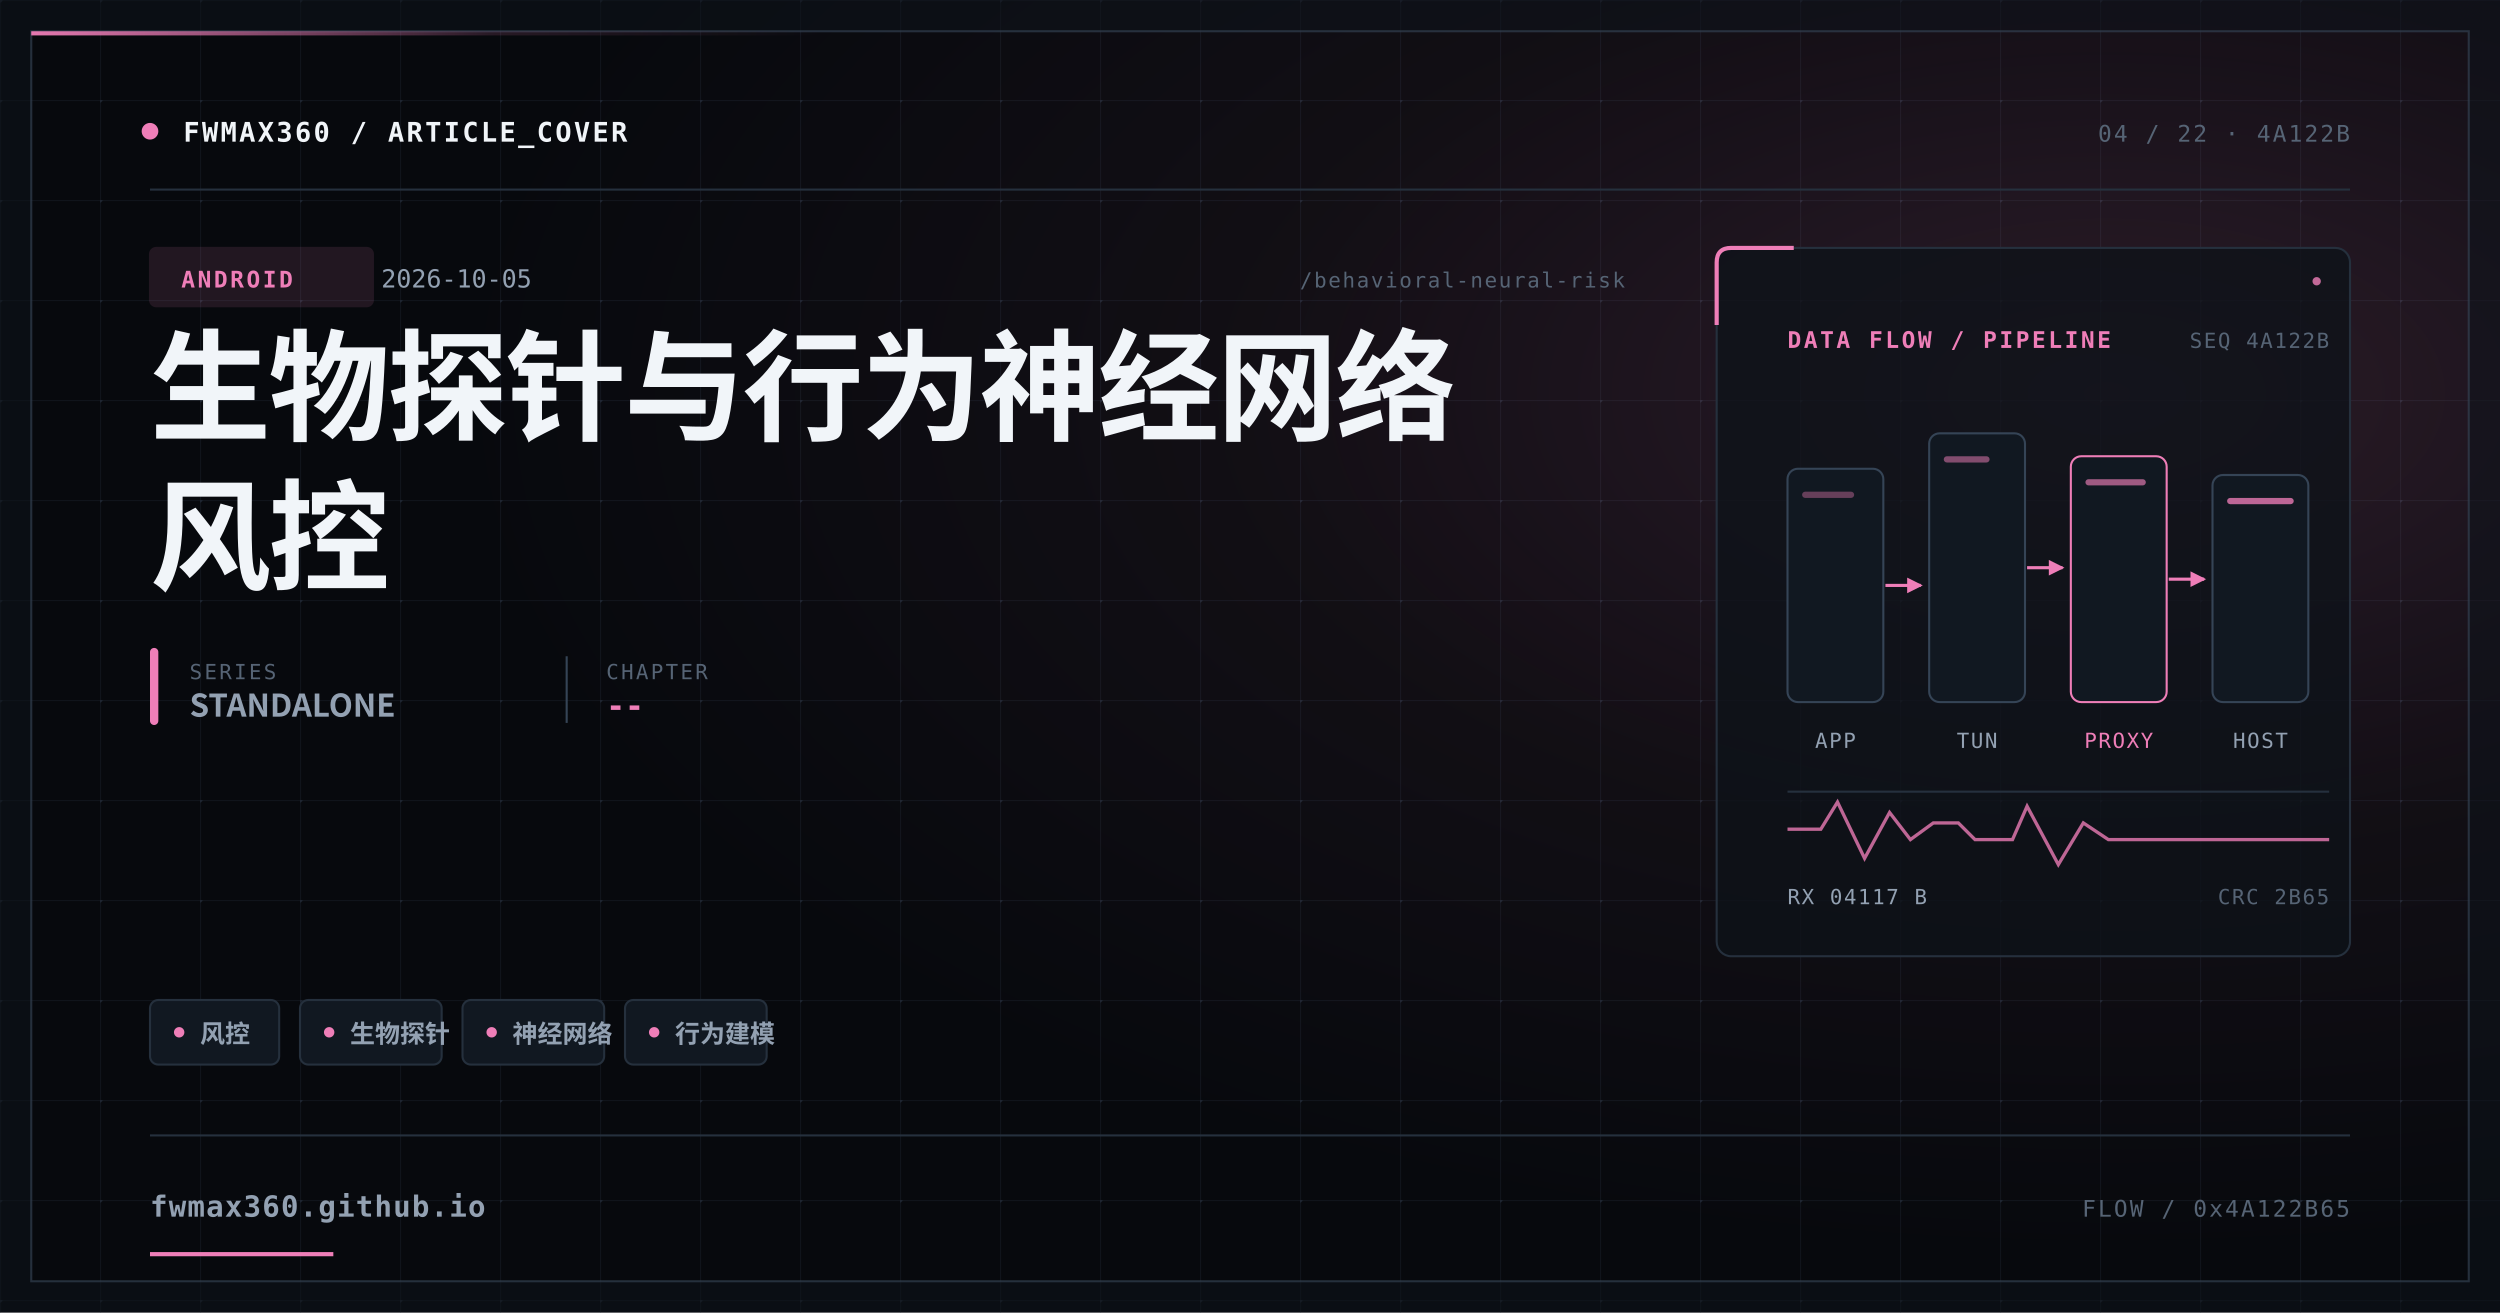
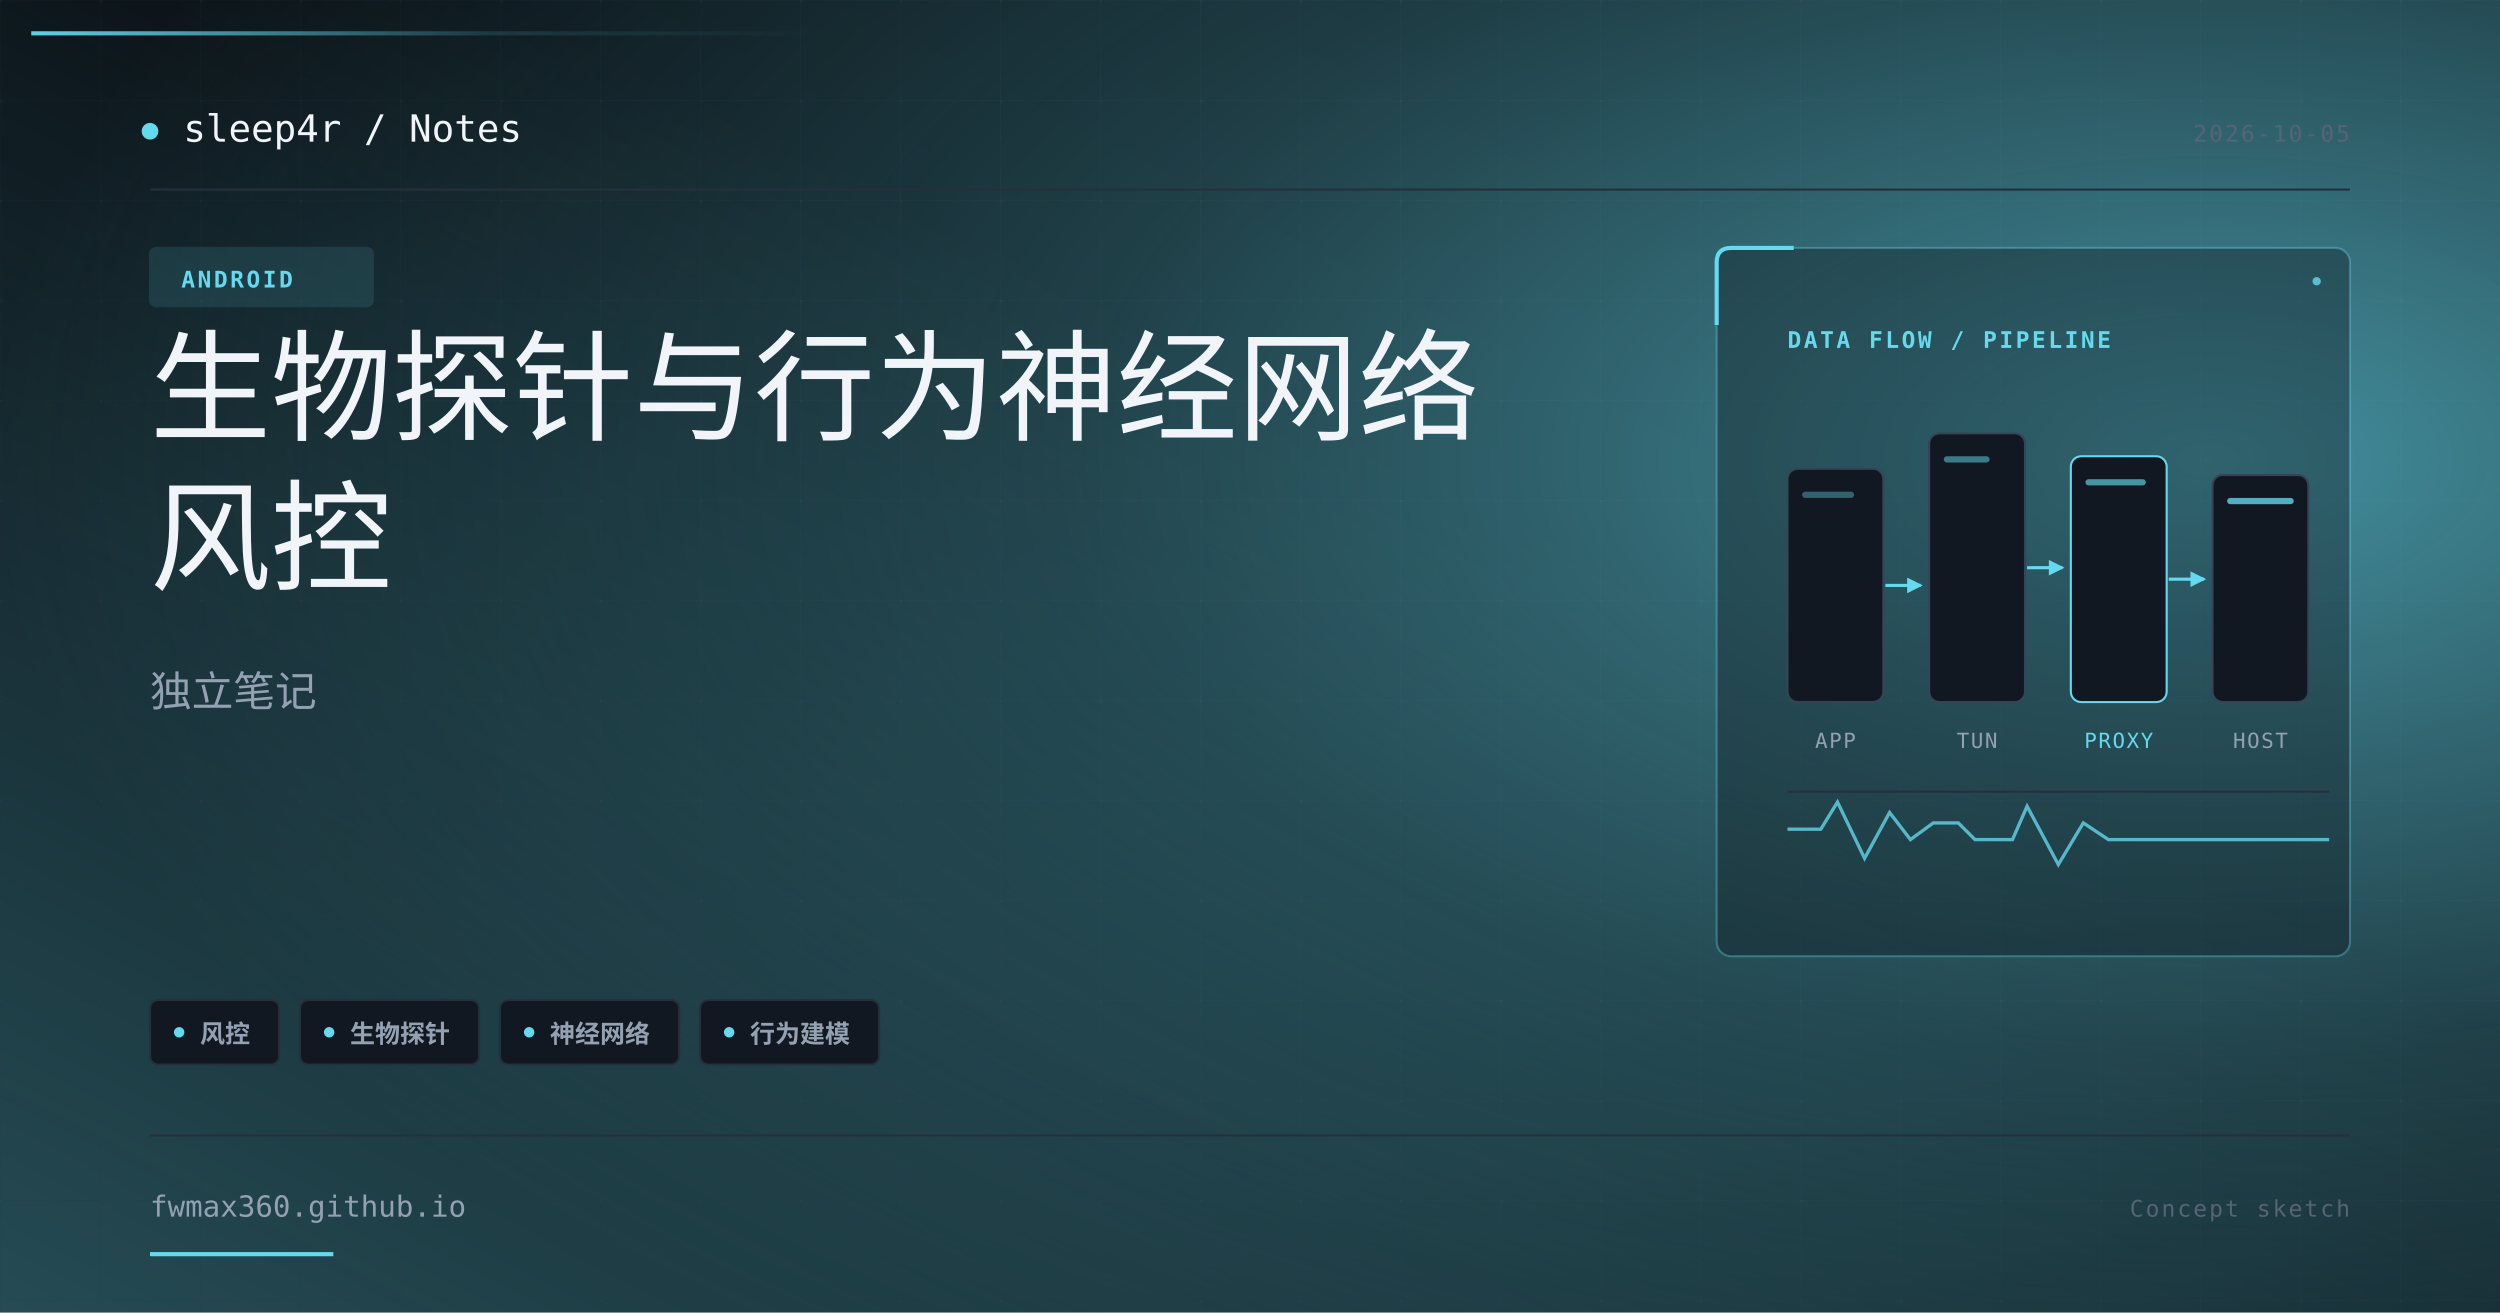
<svg xmlns="http://www.w3.org/2000/svg" width="1200" height="630" viewBox="0 0 1200 630" role="img" aria-labelledby="cover-title cover-desc">
  <defs>
    <pattern id="grid" width="48" height="48" patternUnits="userSpaceOnUse">
      <path d="M 48 0 L 0 0 0 48" fill="none" stroke="#25303d" stroke-width="1" opacity="0.42" />
      <circle cx="0" cy="0" r="1.25" fill="#354456" opacity="0.58" />
    </pattern>
-     <radialGradient id="glow" cx="84%" cy="30%" r="66%">
-       <stop offset="0" stop-color="#ef7eb8" stop-opacity="0.16" />
-       <stop offset="0.52" stop-color="#ef7eb8" stop-opacity="0.045" />
-       <stop offset="1" stop-color="#ef7eb8" stop-opacity="0" />
+     <radialGradient id="glow" cx="88%" cy="35%" r="88%">
+       <stop offset="0" stop-color="#65d9ed" stop-opacity="0.64" />
+       <stop offset="0.52" stop-color="#65d9ed" stop-opacity="0.24" />
+       <stop offset="1" stop-color="#65d9ed" stop-opacity="0" />
    </radialGradient>
+     <linearGradient id="wash" x1="0" y1="1" x2="1" y2="0">
+       <stop offset="0" stop-color="#65d9ed" stop-opacity="0.32" />
+       <stop offset="0.6" stop-color="#65d9ed" stop-opacity="0.025" />
+       <stop offset="1" stop-color="#65d9ed" stop-opacity="0" />
+     </linearGradient>
    <linearGradient id="rail" x1="0" y1="0" x2="1" y2="0">
-       <stop offset="0" stop-color="#ef7eb8" stop-opacity="0.95" />
-       <stop offset="0.58" stop-color="#ef7eb8" stop-opacity="0.14" />
-       <stop offset="1" stop-color="#ef7eb8" stop-opacity="0" />
+       <stop offset="0" stop-color="#65d9ed" stop-opacity="0.95" />
+       <stop offset="0.58" stop-color="#65d9ed" stop-opacity="0.14" />
+       <stop offset="1" stop-color="#65d9ed" stop-opacity="0" />
    </linearGradient>
    <marker id="arrow" viewBox="0 0 8 8" refX="7" refY="4" markerWidth="5" markerHeight="5" orient="auto-start-reverse">
-       <path d="M 0 0 L 8 4 L 0 8 z" fill="#ef7eb8" />
+       <path d="M 0 0 L 8 4 L 0 8 z" fill="#65d9ed" />
    </marker>
    <style>
      .mono { font-family: 'JetBrains Mono', 'SFMono-Regular', Menlo, Consolas, monospace; }
-       .sans { font-family: 'Hiragino Sans GB', 'PingFang SC', 'Microsoft YaHei', 'Noto Sans CJK SC', sans-serif; }
+       .sans { font-family: 'Helvetica Neue', 'PingFang SC', 'Hiragino Sans GB', 'Microsoft YaHei', 'Noto Sans CJK SC', sans-serif; }
      .micro { font-family: 'JetBrains Mono', 'SFMono-Regular', Menlo, Consolas, monospace; font-size: 10px; letter-spacing: .75px; }
-       .chip { font-family: 'Hiragino Sans GB', 'PingFang SC', 'Microsoft YaHei', 'Noto Sans CJK SC', sans-serif; font-size: 12px; font-weight: 600; }
+       .chip { font-family: 'Helvetica Neue', 'PingFang SC', 'Hiragino Sans GB', 'Microsoft YaHei', 'Noto Sans CJK SC', sans-serif; font-size: 12px; font-weight: 600; }
      .diagram-label { font-family: 'JetBrains Mono', 'SFMono-Regular', Menlo, Consolas, monospace; font-size: 11px; font-weight: 700; letter-spacing: 1.2px; }
    </style>
  </defs>
  <rect width="1200" height="630" fill="#07090d" />
-   <rect width="1200" height="630" fill="url(#grid)" opacity="0.7" />
+   <rect width="1200" height="630" fill="url(#wash)" />
+   <rect width="1200" height="630" fill="url(#grid)" opacity="0.25" />
  <rect width="1200" height="630" fill="url(#glow)" />
-   <path d="M 0 0 H 1200 V 630 H 0 Z M 15 15 V 615 H 1185 V 15 Z" fill="#0d1219" fill-rule="evenodd" opacity="0.54" />
-   <rect x="15" y="15" width="1170" height="600" fill="none" stroke="#354456" stroke-width="1" opacity="0.64" />
  <rect x="15" y="15" width="380" height="2" fill="url(#rail)" />
-   <circle cx="72" cy="63" r="4" fill="#ef7eb8" />
-   <text x="88" y="68" class="mono" font-size="13" font-weight="700" letter-spacing="1.1" fill="#f1f5f9">FWMAX360 / ARTICLE_COVER</text>
-   <text x="1128" y="68" class="mono" font-size="11" text-anchor="end" letter-spacing="1" fill="#566475">04 / 22 · 4A122B</text>
+   <circle cx="72" cy="63" r="4" fill="#65d9ed" />
+   <text x="88" y="68" class="mono" font-size="18" font-weight="500" letter-spacing="0" fill="#f1f5f9">sleep4r / Notes</text>
+   <text x="1128" y="68" class="mono" font-size="11" text-anchor="end" letter-spacing="1" fill="#566475">2026-10-05</text>
  <line x1="72" y1="91" x2="1128" y2="91" stroke="#25303d" />
-   <rect x="72" y="119" width="107" height="28" rx="3" fill="#ef7eb8" opacity="0.12" stroke="#ef7eb8" />
-   <text x="87" y="138" class="mono" font-size="11" font-weight="700" letter-spacing="1.2" fill="#ef7eb8">ANDROID</text>
-   <text x="183" y="138" class="mono" font-size="12" fill="#93a1b2">2026-10-05</text>
-   <text x="780" y="138" class="mono" font-size="10" text-anchor="end" letter-spacing=".8" fill="#566475">/behavioral-neural-risk</text>
-   <text class="sans" font-size="58" font-weight="760" letter-spacing="-1.1" fill="#f1f5f9">
+   <rect x="72" y="119" width="107" height="28" rx="3" fill="#65d9ed" opacity="0.12" stroke="#65d9ed" />
+   <text x="87" y="138" class="mono" font-size="11" font-weight="700" letter-spacing="1.2" fill="#65d9ed">ANDROID</text>
+   <text class="sans" font-size="58" font-weight="400" letter-spacing="0" fill="#f1f5f9">
    <tspan x="72" y="207">生物探针与行为神经网络</tspan>
    <tspan x="72" y="279">风控</tspan>
  </text>
-   <rect x="72" y="311" width="4" height="37" rx="2" fill="#ef7eb8" />
-   <text x="91" y="326" class="mono" font-size="10" letter-spacing="1.1" fill="#566475">SERIES</text>
-   <text x="91" y="344" class="sans" font-size="15" font-weight="700" fill="#93a1b2">STANDALONE</text>
-   <line x1="272" y1="315" x2="272" y2="347" stroke="#354456" />
-   <text x="291" y="326" class="mono" font-size="10" letter-spacing="1.1" fill="#566475">CHAPTER</text>
-   <text x="291" y="344" class="mono" font-size="15" font-weight="700" fill="#ef7eb8">--</text>
-   <rect x="824" y="119" width="304" height="340" rx="7" fill="#0d1219" fill-opacity="0.78" stroke="#25303d" />
-   <path d="M 824 156 V 126 Q 824 119 831 119 H 861" fill="none" stroke="#ef7eb8" stroke-width="2" />
-   <circle cx="1112" cy="135" r="2" fill="#ef7eb8" opacity="0.8" />
-   <text x="858" y="167" class="diagram-label" fill="#ef7eb8">DATA FLOW / PIPELINE</text>
-   <text x="1118" y="167" class="micro" text-anchor="end" fill="#566475">SEQ 4A122B</text>
+   <text x="72" y="339" class="sans" font-size="20" font-weight="400" fill="#93a1b2">独立笔记</text>
+   <rect x="824" y="119" width="304" height="340" rx="7" fill="#0d1219" fill-opacity="0.35" stroke="#65d9ed" stroke-opacity="0.35" />
+   <path d="M 824 156 V 126 Q 824 119 831 119 H 861" fill="none" stroke="#65d9ed" stroke-width="2" />
+   <circle cx="1112" cy="135" r="2" fill="#65d9ed" opacity="0.8" />
+   <text x="858" y="167" class="diagram-label" fill="#65d9ed">DATA FLOW / PIPELINE</text>
  <rect x="858" y="225" width="46" height="112" rx="5" fill="#111821" stroke="#354456" />
-   <rect x="865" y="236" width="25" height="3" rx="1.5" fill="#ef7eb8" opacity="0.38" />
+   <rect x="865" y="236" width="25" height="3" rx="1.5" fill="#65d9ed" opacity="0.38" />
  <text x="881" y="359" class="micro" text-anchor="middle" fill="#93a1b2">APP</text>
-   <path d="M 905 281 H 922" stroke="#ef7eb8" stroke-width="1.5" marker-end="url(#arrow)" />
+   <path d="M 905 281 H 922" stroke="#65d9ed" stroke-width="1.5" marker-end="url(#arrow)" />
  <rect x="926" y="208" width="46" height="129" rx="5" fill="#111821" stroke="#354456" />
-   <rect x="933" y="219" width="22" height="3" rx="1.5" fill="#ef7eb8" opacity="0.51" />
+   <rect x="933" y="219" width="22" height="3" rx="1.5" fill="#65d9ed" opacity="0.51" />
  <text x="949" y="359" class="micro" text-anchor="middle" fill="#93a1b2">TUN</text>
-   <path d="M 973 272.5 H 990" stroke="#ef7eb8" stroke-width="1.5" marker-end="url(#arrow)" />
-   <rect x="994" y="219" width="46" height="118" rx="5" fill="#111821" stroke="#ef7eb8" />
-   <rect x="1001" y="230" width="29" height="3" rx="1.5" fill="#ef7eb8" opacity="0.64" />
-   <text x="1017" y="359" class="micro" text-anchor="middle" fill="#ef7eb8">PROXY</text>
-   <path d="M 1041 278 H 1058" stroke="#ef7eb8" stroke-width="1.5" marker-end="url(#arrow)" />
+   <path d="M 973 272.5 H 990" stroke="#65d9ed" stroke-width="1.5" marker-end="url(#arrow)" />
+   <rect x="994" y="219" width="46" height="118" rx="5" fill="#111821" stroke="#65d9ed" />
+   <rect x="1001" y="230" width="29" height="3" rx="1.5" fill="#65d9ed" opacity="0.64" />
+   <text x="1017" y="359" class="micro" text-anchor="middle" fill="#65d9ed">PROXY</text>
+   <path d="M 1041 278 H 1058" stroke="#65d9ed" stroke-width="1.5" marker-end="url(#arrow)" />
  <rect x="1062" y="228" width="46" height="109" rx="5" fill="#111821" stroke="#354456" />
-   <rect x="1069" y="239" width="32" height="3" rx="1.5" fill="#ef7eb8" opacity="0.77" />
+   <rect x="1069" y="239" width="32" height="3" rx="1.5" fill="#65d9ed" opacity="0.77" />
  <text x="1085" y="359" class="micro" text-anchor="middle" fill="#93a1b2">HOST</text>
  <line x1="858" y1="380" x2="1118" y2="380" stroke="#25303d" stroke-width="1" />
-   <path d="M 858 398 l 16 0 8 -13 13 27 12 -22 10 13 11 -8 12 0 8 8 18 0 7 -16 15 28 12 -20 12 8 h 106" fill="none" stroke="#ef7eb8" stroke-width="1.6" opacity="0.78" />
-   <text x="858" y="434" class="micro" fill="#93a1b2">RX 04117 B</text>
-   <text x="1118" y="434" class="micro" text-anchor="end" fill="#566475">CRC 2B65</text>
+   <path d="M 858 398 l 16 0 8 -13 13 27 12 -22 10 13 11 -8 12 0 8 8 18 0 7 -16 15 28 12 -20 12 8 h 106" fill="none" stroke="#65d9ed" stroke-width="1.6" opacity="0.78" />
  <rect x="72" y="480" width="62" height="31" rx="4" fill="#111821" stroke="#25303d" />
-   <circle cx="86" cy="495.5" r="2.5" fill="#ef7eb8" />
+   <circle cx="86" cy="495.5" r="2.5" fill="#65d9ed" />
  <text x="96" y="500.5" class="chip" fill="#93a1b2">风控</text>
-   <rect x="144" y="480" width="68" height="31" rx="4" fill="#111821" stroke="#25303d" />
-   <circle cx="158" cy="495.5" r="2.5" fill="#ef7eb8" />
+   <rect x="144" y="480" width="86" height="31" rx="4" fill="#111821" stroke="#25303d" />
+   <circle cx="158" cy="495.5" r="2.5" fill="#65d9ed" />
  <text x="168" y="500.5" class="chip" fill="#93a1b2">生物探针</text>
-   <rect x="222" y="480" width="68" height="31" rx="4" fill="#111821" stroke="#25303d" />
-   <circle cx="236" cy="495.5" r="2.5" fill="#ef7eb8" />
-   <text x="246" y="500.5" class="chip" fill="#93a1b2">神经网络</text>
-   <rect x="300" y="480" width="68" height="31" rx="4" fill="#111821" stroke="#25303d" />
-   <circle cx="314" cy="495.5" r="2.5" fill="#ef7eb8" />
-   <text x="324" y="500.5" class="chip" fill="#93a1b2">行为建模</text>
+   <rect x="240" y="480" width="86" height="31" rx="4" fill="#111821" stroke="#25303d" />
+   <circle cx="254" cy="495.5" r="2.5" fill="#65d9ed" />
+   <text x="264" y="500.5" class="chip" fill="#93a1b2">神经网络</text>
+   <rect x="336" y="480" width="86" height="31" rx="4" fill="#111821" stroke="#25303d" />
+   <circle cx="350" cy="495.5" r="2.5" fill="#65d9ed" />
+   <text x="360" y="500.5" class="chip" fill="#93a1b2">行为建模</text>
  <line x1="72" y1="545" x2="1128" y2="545" stroke="#25303d" />
-   <text x="72" y="584" class="mono" font-size="14" font-weight="700" letter-spacing=".55" fill="#93a1b2">fwmax360.github.io</text>
-   <text x="1128" y="584" class="mono" font-size="11" text-anchor="end" letter-spacing="1" fill="#566475">FLOW / 0x4A122B65</text>
-   <rect x="72" y="601" width="88" height="2" fill="#ef7eb8" />
+   <text x="72" y="584" class="mono" font-size="14" font-weight="400" letter-spacing="0" fill="#93a1b2">fwmax360.github.io</text>
+   <text x="1128" y="584" class="mono" font-size="11" text-anchor="end" letter-spacing="1" fill="#566475">Concept sketch</text>
+   <rect x="72" y="601" width="88" height="2" fill="#65d9ed" />
</svg>
